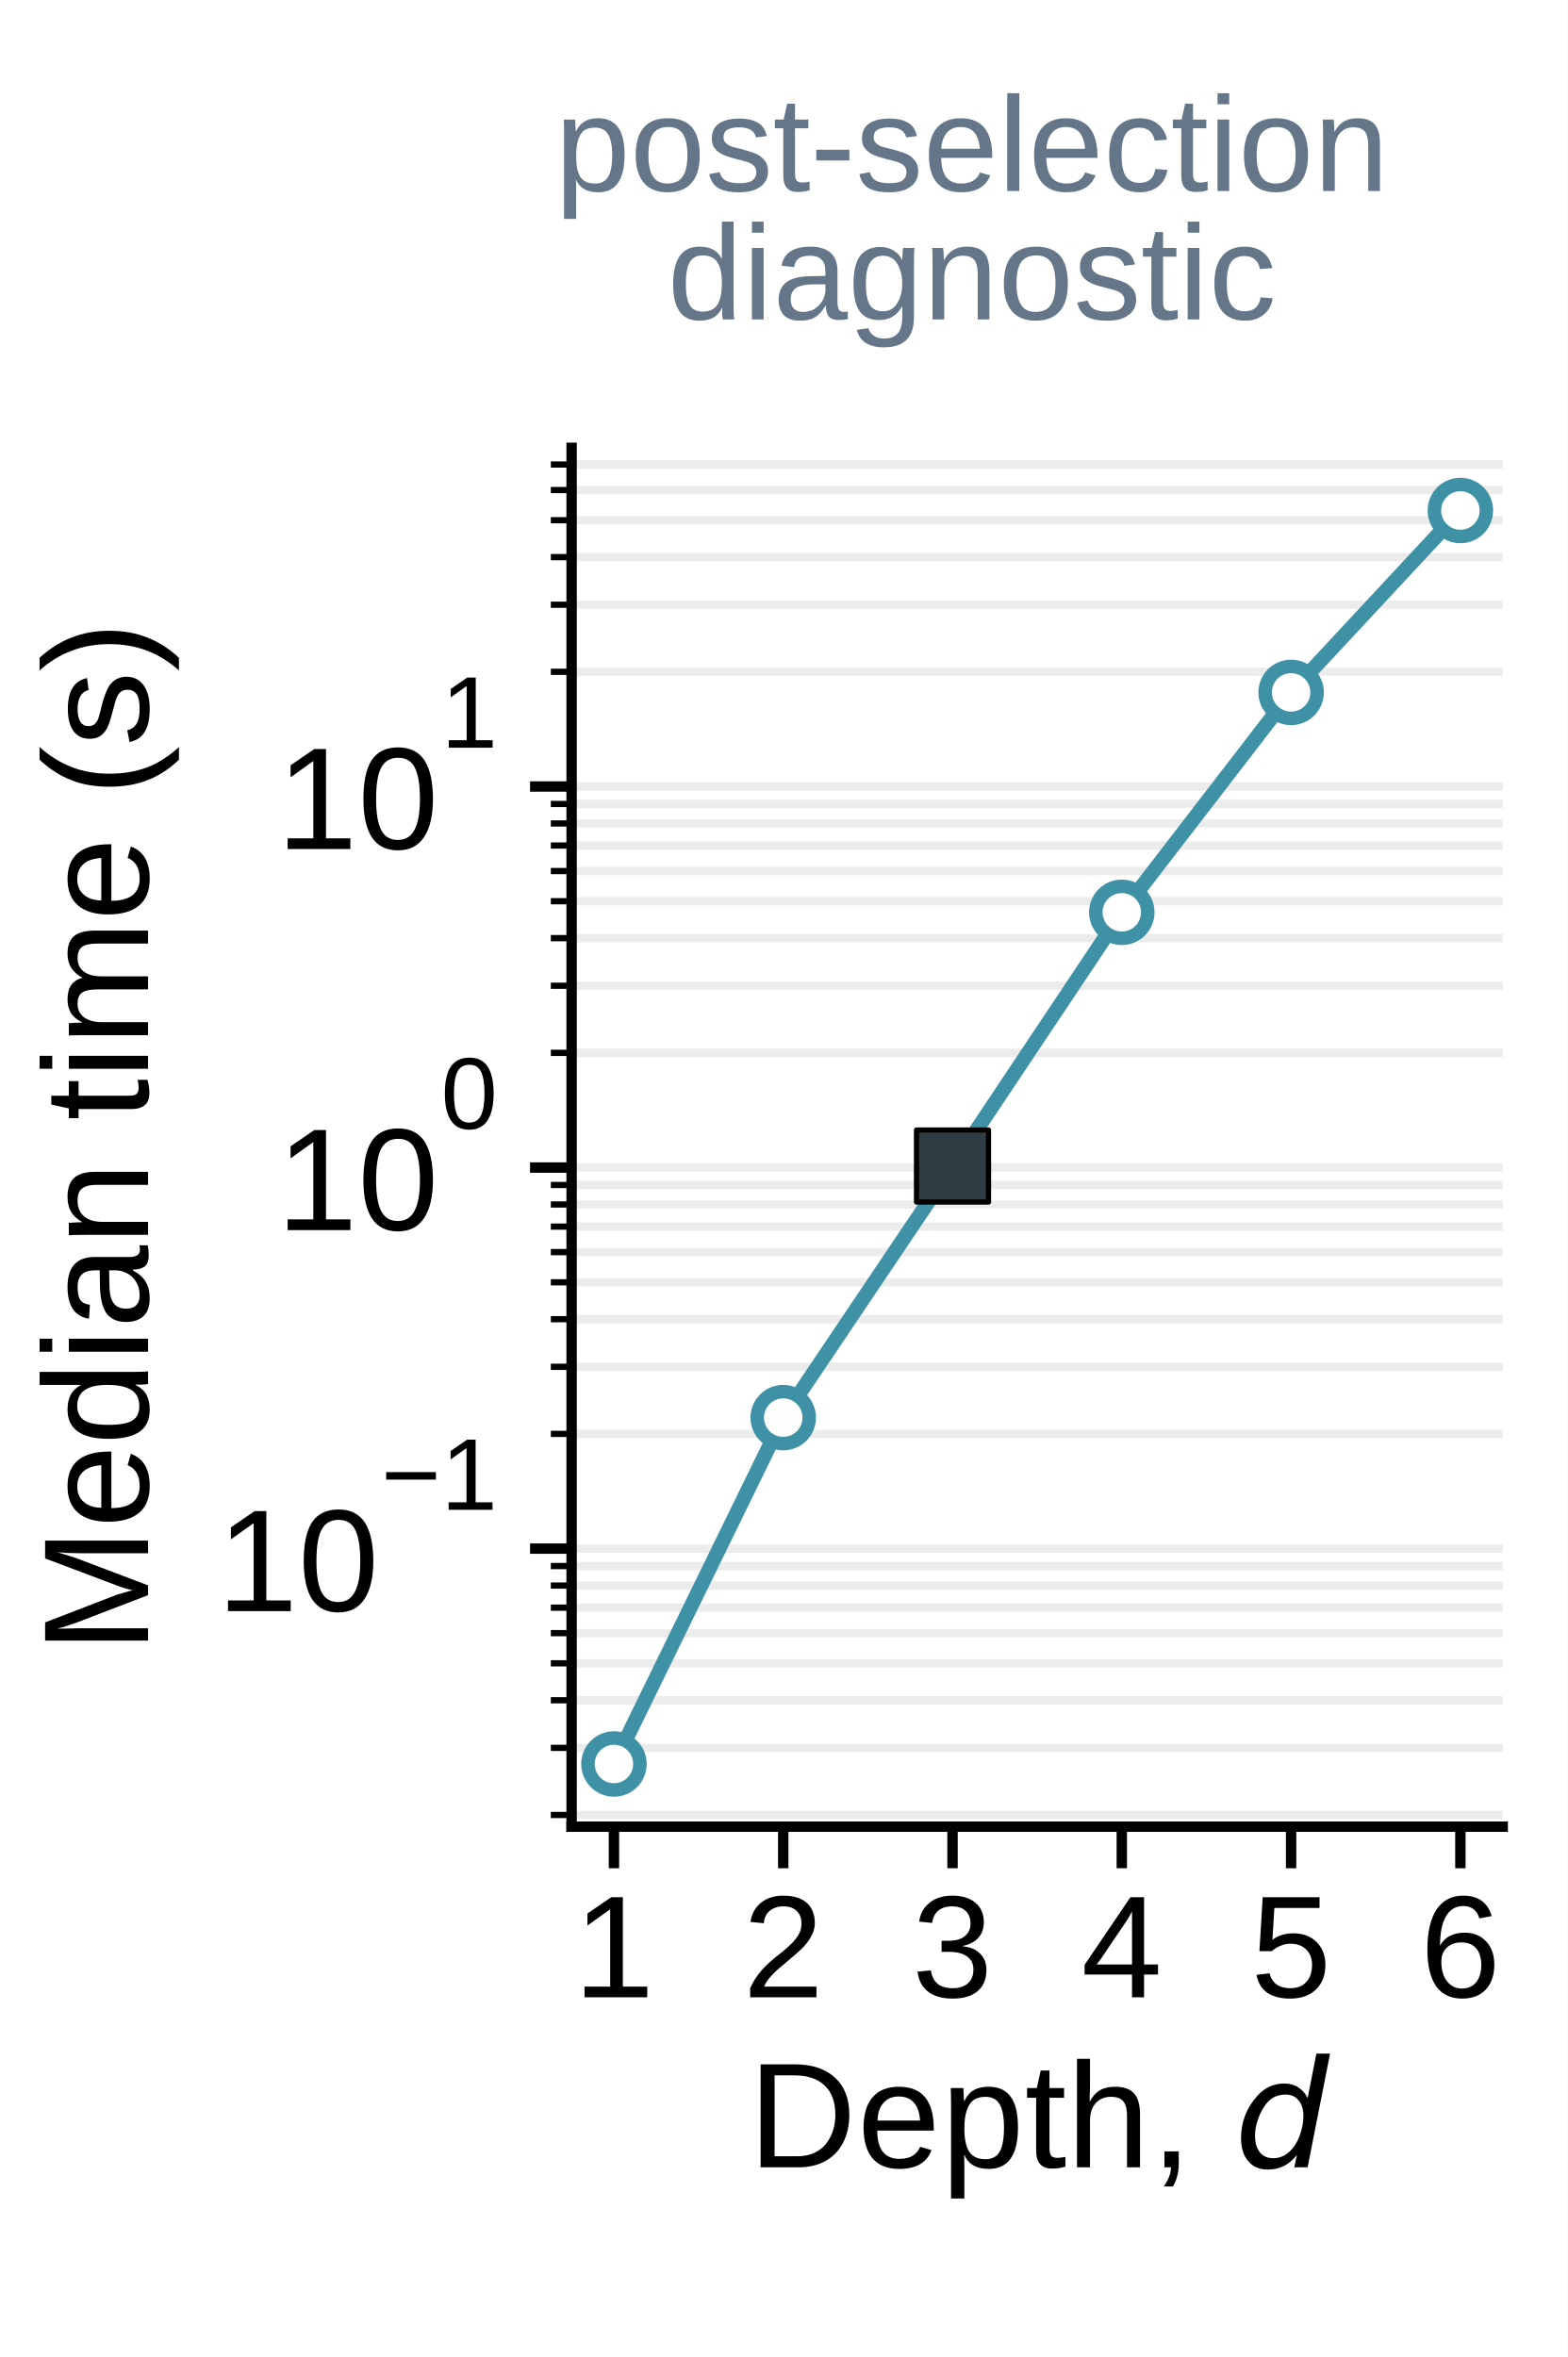
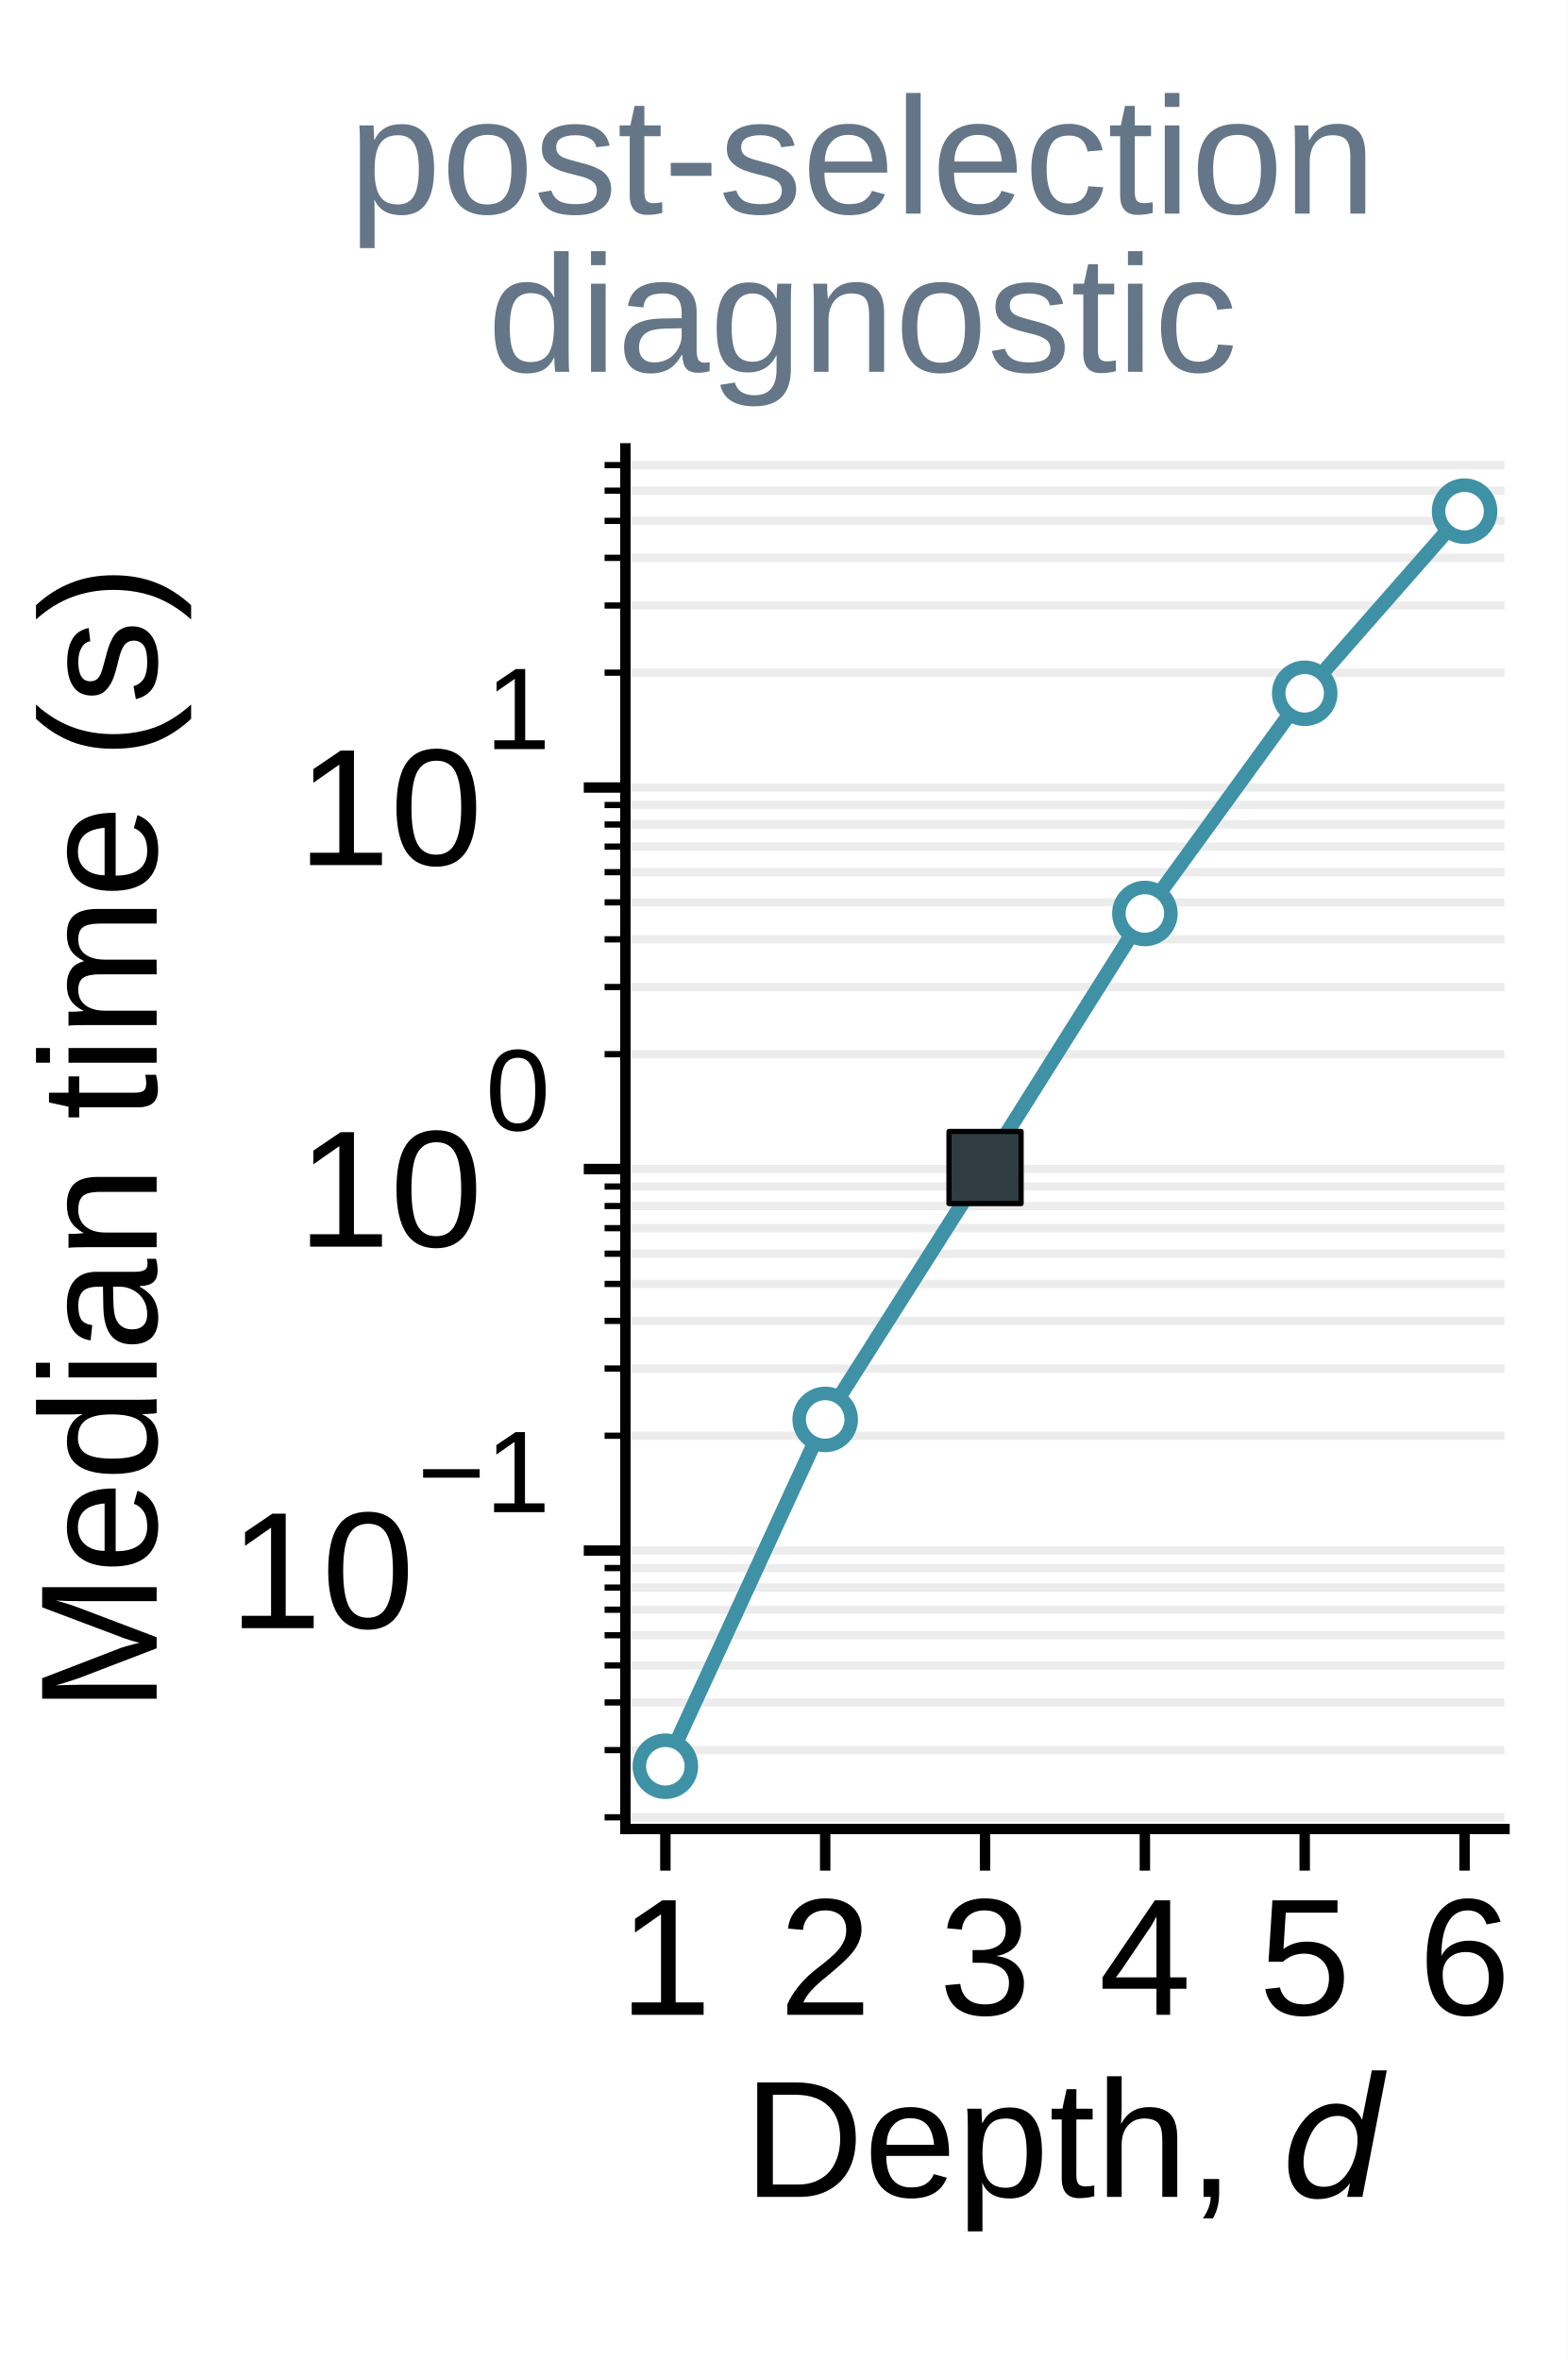
- <svg xmlns="http://www.w3.org/2000/svg" xmlns:xlink="http://www.w3.org/1999/xlink" width="75.402pt" height="113.386pt" viewBox="0 0 75.402 113.386" version="1.1">
+ <svg xmlns="http://www.w3.org/2000/svg" xmlns:xlink="http://www.w3.org/1999/xlink" width="75.318pt" height="113.386pt" viewBox="0 0 75.318 113.386" version="1.1">
  <defs>
    <style type="text/css">*{stroke-linejoin: round; stroke-linecap: butt}</style>
  </defs>
  <g id="figure_1">
    <g id="patch_1">
-       <path d="M 0 113.386  L 75.402 113.386  L 75.402 0  L 0 0  z " style="fill: #ffffff" />
+       <path d="M 0 113.386  L 75.318 113.386  L 75.318 0  L 0 0  z " style="fill: #ffffff" />
    </g>
    <g id="axes_1">
      <g id="patch_2">
-         <path d="M 27.496 87.874  L 72.283 87.874  L 72.283 21.543  L 27.496 21.543  z " style="fill: #ffffff" />
+         <path d="M 30.047 87.874  L 72.283 87.874  L 72.283 21.543  L 30.047 21.543  z " style="fill: #ffffff" />
      </g>
      <g id="matplotlib.axis_1">
        <g id="xtick_1">
          <g id="line2d_1">
            <defs>
              <path id="mfbc638d4b9" d="M 0 0  L 0 2  " style="stroke: #000000; stroke-width: 0.5" />
            </defs>
            <g>
-               <use xlink:href="#mfbc638d4b9" x="29.532" y="87.874" style="stroke: #000000; stroke-width: 0.5" />
+               <use xlink:href="#mfbc638d4b9" x="31.967" y="87.874" style="stroke: #000000; stroke-width: 0.5" />
            </g>
          </g>
          <g id="text_1">
-             <text style="font-size: 7px; font-family: 'Arial', 'Helvetica', 'DejaVu Sans', sans-serif; text-anchor: middle" x="29.532" y="96.084" transform="rotate(-0 29.53185 96.08448)">1</text>
+             <text style="font: 8px 'Arial', 'Helvetica', 'DejaVu Sans', sans-serif; text-anchor: middle" x="31.967" y="96.8" transform="rotate(-0 31.96707 96.80027)">1</text>
          </g>
        </g>
        <g id="xtick_2">
          <g id="line2d_2">
            <g>
-               <use xlink:href="#mfbc638d4b9" x="37.675" y="87.874" style="stroke: #000000; stroke-width: 0.5" />
+               <use xlink:href="#mfbc638d4b9" x="39.646" y="87.874" style="stroke: #000000; stroke-width: 0.5" />
            </g>
          </g>
          <g id="text_2">
-             <text style="font-size: 7px; font-family: 'Arial', 'Helvetica', 'DejaVu Sans', sans-serif; text-anchor: middle" x="37.675" y="96.084" transform="rotate(-0 37.67502 96.08448)">2</text>
+             <text style="font: 8px 'Arial', 'Helvetica', 'DejaVu Sans', sans-serif; text-anchor: middle" x="39.646" y="96.8" transform="rotate(-0 39.64639 96.80027)">2</text>
          </g>
        </g>
        <g id="xtick_3">
          <g id="line2d_3">
            <g>
-               <use xlink:href="#mfbc638d4b9" x="45.818" y="87.874" style="stroke: #000000; stroke-width: 0.5" />
+               <use xlink:href="#mfbc638d4b9" x="47.326" y="87.874" style="stroke: #000000; stroke-width: 0.5" />
            </g>
          </g>
          <g id="text_3">
-             <text style="font-size: 7px; font-family: 'Arial', 'Helvetica', 'DejaVu Sans', sans-serif; text-anchor: middle" x="45.818" y="96.084" transform="rotate(-0 45.81818 96.08448)">3</text>
+             <text style="font: 8px 'Arial', 'Helvetica', 'DejaVu Sans', sans-serif; text-anchor: middle" x="47.326" y="96.8" transform="rotate(-0 47.3257 96.80027)">3</text>
          </g>
        </g>
        <g id="xtick_4">
          <g id="line2d_4">
            <g>
-               <use xlink:href="#mfbc638d4b9" x="53.961" y="87.874" style="stroke: #000000; stroke-width: 0.5" />
+               <use xlink:href="#mfbc638d4b9" x="55.005" y="87.874" style="stroke: #000000; stroke-width: 0.5" />
            </g>
          </g>
          <g id="text_4">
-             <text style="font-size: 7px; font-family: 'Arial', 'Helvetica', 'DejaVu Sans', sans-serif; text-anchor: middle" x="53.961" y="96.084" transform="rotate(-0 53.96135 96.08448)">4</text>
+             <text style="font: 8px 'Arial', 'Helvetica', 'DejaVu Sans', sans-serif; text-anchor: middle" x="55.005" y="96.8" transform="rotate(-0 55.00501 96.80027)">4</text>
          </g>
        </g>
        <g id="xtick_5">
          <g id="line2d_5">
            <g>
-               <use xlink:href="#mfbc638d4b9" x="62.105" y="87.874" style="stroke: #000000; stroke-width: 0.5" />
+               <use xlink:href="#mfbc638d4b9" x="62.684" y="87.874" style="stroke: #000000; stroke-width: 0.5" />
            </g>
          </g>
          <g id="text_5">
-             <text style="font-size: 7px; font-family: 'Arial', 'Helvetica', 'DejaVu Sans', sans-serif; text-anchor: middle" x="62.105" y="96.084" transform="rotate(-0 62.10451 96.08448)">5</text>
+             <text style="font: 8px 'Arial', 'Helvetica', 'DejaVu Sans', sans-serif; text-anchor: middle" x="62.684" y="96.8" transform="rotate(-0 62.68432 96.80027)">5</text>
          </g>
        </g>
        <g id="xtick_6">
          <g id="line2d_6">
            <g>
-               <use xlink:href="#mfbc638d4b9" x="70.248" y="87.874" style="stroke: #000000; stroke-width: 0.5" />
+               <use xlink:href="#mfbc638d4b9" x="70.364" y="87.874" style="stroke: #000000; stroke-width: 0.5" />
            </g>
          </g>
          <g id="text_6">
-             <text style="font-size: 7px; font-family: 'Arial', 'Helvetica', 'DejaVu Sans', sans-serif; text-anchor: middle" x="70.248" y="96.084" transform="rotate(-0 70.24767 96.08448)">6</text>
+             <text style="font: 8px 'Arial', 'Helvetica', 'DejaVu Sans', sans-serif; text-anchor: middle" x="70.364" y="96.8" transform="rotate(-0 70.36364 96.80027)">6</text>
          </g>
        </g>
        <g id="text_7">
-           <g transform="translate(35.99376 104.9477)">
+           <g transform="translate(35.72535 106.4703)">
            <text>
-               <tspan x="0" y="-0.688" style="font-size: 7.2px; font-family: 'Arial'">D</tspan>
-               <tspan x="5.236" y="-0.688" style="font-size: 7.2px; font-family: 'Arial'">e</tspan>
-               <tspan x="9.268" y="-0.688" style="font-size: 7.2px; font-family: 'Arial'">p</tspan>
-               <tspan x="13.3" y="-0.688" style="font-size: 7.2px; font-family: 'Arial'">t</tspan>
-               <tspan x="15.314" y="-0.688" style="font-size: 7.2px; font-family: 'Arial'">h</tspan>
-               <tspan x="19.346" y="-0.688" style="font-size: 7.2px; font-family: 'Arial'">,</tspan>
-               <tspan x="21.361" y="-0.688" style="font-size: 7.2px; font-family: 'Arial'"> </tspan>
-               <tspan x="23.375" y="-0.688" style="font-style: oblique; font-size: 7.2px; font-family: 'DejaVu Sans'">d</tspan>
+               <tspan style="font: 8px 'Arial'" x="0 5.777 10.227 14.676 16.898 21.348 23.57" y="-0.922">Depth, </tspan>
+               <tspan style="font: oblique 8px 'DejaVu Sans'" x="25.793" y="-0.922">d</tspan>
            </text>
          </g>
        </g>
      </g>
      <g id="matplotlib.axis_2">
        <g id="ytick_1">
          <g id="line2d_7">
-             <path d="M 27.496 74.498  L 72.283 74.498  " clip-path="url(#p27d82f4252)" style="fill: none; stroke: #ececec; stroke-width: 0.4; stroke-linecap: square" />
+             <path d="M 30.047 74.498  L 72.283 74.498  " clip-path="url(#p591b68fa3c)" style="fill: none; stroke: #ececec; stroke-width: 0.4; stroke-linecap: square" />
          </g>
          <g id="line2d_8">
            <defs>
              <path id="ma1b8d03aa2" d="M 0 0  L -2 0  " style="stroke: #000000; stroke-width: 0.5" />
            </defs>
            <g>
-               <use xlink:href="#ma1b8d03aa2" x="27.496" y="74.498" style="stroke: #000000; stroke-width: 0.5" />
+               <use xlink:href="#ma1b8d03aa2" x="30.047" y="74.498" style="stroke: #000000; stroke-width: 0.5" />
            </g>
          </g>
          <g id="text_8">
-             <g transform="translate(10.43606 78.10747)">
+             <g transform="translate(11.00724 78.6231)">
              <text>
-                 <tspan x="0" y="-0.6" style="font-size: 7px; font-family: 'Arial'">1</tspan>
-                 <tspan x="3.893" y="-0.6" style="font-size: 7px; font-family: 'Arial'">0</tspan>
-                 <tspan x="7.908" y="-5.478" style="font-size: 4.9px; font-family: 'Arial'">−</tspan>
-                 <tspan x="10.77" y="-5.478" style="font-size: 4.9px; font-family: 'Arial'">1</tspan>
+                 <tspan style="font: 8px 'Arial'" x="0 4.449" y="-0.399">10</tspan>
+                 <tspan style="font: 5.6px 'Arial'" x="9.038 12.308" y="-5.975">−1</tspan>
              </text>
            </g>
          </g>
        </g>
        <g id="ytick_2">
          <g id="line2d_9">
-             <path d="M 27.496 56.167  L 72.283 56.167  " clip-path="url(#p27d82f4252)" style="fill: none; stroke: #ececec; stroke-width: 0.4; stroke-linecap: square" />
+             <path d="M 30.047 56.167  L 72.283 56.167  " clip-path="url(#p591b68fa3c)" style="fill: none; stroke: #ececec; stroke-width: 0.4; stroke-linecap: square" />
          </g>
          <g id="line2d_10">
            <g>
-               <use xlink:href="#ma1b8d03aa2" x="27.496" y="56.167" style="stroke: #000000; stroke-width: 0.5" />
+               <use xlink:href="#ma1b8d03aa2" x="30.047" y="56.167" style="stroke: #000000; stroke-width: 0.5" />
            </g>
          </g>
          <g id="text_9">
-             <g transform="translate(13.30606 59.77682)">
+             <g transform="translate(14.28724 60.29244)">
              <text>
-                 <tspan x="0" y="-0.6" style="font-size: 7px; font-family: 'Arial'">1</tspan>
-                 <tspan x="3.893" y="-0.6" style="font-size: 7px; font-family: 'Arial'">0</tspan>
-                 <tspan x="7.908" y="-5.478" style="font-size: 4.9px; font-family: 'Arial'">0</tspan>
+                 <tspan style="font: 8px 'Arial'" x="0 4.449" y="-0.399">10</tspan>
+                 <tspan style="font: 5.6px 'Arial'" x="9.038" y="-5.975">0</tspan>
              </text>
            </g>
          </g>
        </g>
        <g id="ytick_3">
          <g id="line2d_11">
-             <path d="M 27.496 37.837  L 72.283 37.837  " clip-path="url(#p27d82f4252)" style="fill: none; stroke: #ececec; stroke-width: 0.4; stroke-linecap: square" />
+             <path d="M 30.047 37.837  L 72.283 37.837  " clip-path="url(#p591b68fa3c)" style="fill: none; stroke: #ececec; stroke-width: 0.4; stroke-linecap: square" />
          </g>
          <g id="line2d_12">
            <g>
-               <use xlink:href="#ma1b8d03aa2" x="27.496" y="37.837" style="stroke: #000000; stroke-width: 0.5" />
+               <use xlink:href="#ma1b8d03aa2" x="30.047" y="37.837" style="stroke: #000000; stroke-width: 0.5" />
            </g>
          </g>
          <g id="text_10">
-             <g transform="translate(13.30606 41.44616)">
+             <g transform="translate(14.28724 41.96179)">
              <text>
-                 <tspan x="0" y="-0.6" style="font-size: 7px; font-family: 'Arial'">1</tspan>
-                 <tspan x="3.893" y="-0.6" style="font-size: 7px; font-family: 'Arial'">0</tspan>
-                 <tspan x="7.908" y="-5.478" style="font-size: 4.9px; font-family: 'Arial'">1</tspan>
+                 <tspan style="font: 8px 'Arial'" x="0 4.449" y="-0.399">10</tspan>
+                 <tspan style="font: 5.6px 'Arial'" x="9.038" y="-5.975">1</tspan>
              </text>
            </g>
          </g>
        </g>
        <g id="ytick_4">
          <g id="line2d_13">
-             <path d="M 27.496 87.311  L 72.283 87.311  " clip-path="url(#p27d82f4252)" style="fill: none; stroke: #ececec; stroke-width: 0.4; stroke-linecap: square" />
+             <path d="M 30.047 87.311  L 72.283 87.311  " clip-path="url(#p591b68fa3c)" style="fill: none; stroke: #ececec; stroke-width: 0.4; stroke-linecap: square" />
          </g>
          <g id="line2d_14">
            <defs>
              <path id="m35aa718a89" d="M 0 0  L -1 0  " style="stroke: #000000; stroke-width: 0.3" />
            </defs>
            <g>
-               <use xlink:href="#m35aa718a89" x="27.496" y="87.311" style="stroke: #000000; stroke-width: 0.3" />
+               <use xlink:href="#m35aa718a89" x="30.047" y="87.311" style="stroke: #000000; stroke-width: 0.3" />
            </g>
          </g>
        </g>
        <g id="ytick_5">
          <g id="line2d_15">
-             <path d="M 27.496 84.083  L 72.283 84.083  " clip-path="url(#p27d82f4252)" style="fill: none; stroke: #ececec; stroke-width: 0.4; stroke-linecap: square" />
+             <path d="M 30.047 84.083  L 72.283 84.083  " clip-path="url(#p591b68fa3c)" style="fill: none; stroke: #ececec; stroke-width: 0.4; stroke-linecap: square" />
          </g>
          <g id="line2d_16">
            <g>
-               <use xlink:href="#m35aa718a89" x="27.496" y="84.083" style="stroke: #000000; stroke-width: 0.3" />
+               <use xlink:href="#m35aa718a89" x="30.047" y="84.083" style="stroke: #000000; stroke-width: 0.3" />
            </g>
          </g>
        </g>
        <g id="ytick_6">
          <g id="line2d_17">
-             <path d="M 27.496 81.793  L 72.283 81.793  " clip-path="url(#p27d82f4252)" style="fill: none; stroke: #ececec; stroke-width: 0.4; stroke-linecap: square" />
+             <path d="M 30.047 81.793  L 72.283 81.793  " clip-path="url(#p591b68fa3c)" style="fill: none; stroke: #ececec; stroke-width: 0.4; stroke-linecap: square" />
          </g>
          <g id="line2d_18">
            <g>
-               <use xlink:href="#m35aa718a89" x="27.496" y="81.793" style="stroke: #000000; stroke-width: 0.3" />
+               <use xlink:href="#m35aa718a89" x="30.047" y="81.793" style="stroke: #000000; stroke-width: 0.3" />
            </g>
          </g>
        </g>
        <g id="ytick_7">
          <g id="line2d_19">
-             <path d="M 27.496 80.016  L 72.283 80.016  " clip-path="url(#p27d82f4252)" style="fill: none; stroke: #ececec; stroke-width: 0.4; stroke-linecap: square" />
+             <path d="M 30.047 80.016  L 72.283 80.016  " clip-path="url(#p591b68fa3c)" style="fill: none; stroke: #ececec; stroke-width: 0.4; stroke-linecap: square" />
          </g>
          <g id="line2d_20">
            <g>
-               <use xlink:href="#m35aa718a89" x="27.496" y="80.016" style="stroke: #000000; stroke-width: 0.3" />
+               <use xlink:href="#m35aa718a89" x="30.047" y="80.016" style="stroke: #000000; stroke-width: 0.3" />
            </g>
          </g>
        </g>
        <g id="ytick_8">
          <g id="line2d_21">
-             <path d="M 27.496 78.565  L 72.283 78.565  " clip-path="url(#p27d82f4252)" style="fill: none; stroke: #ececec; stroke-width: 0.4; stroke-linecap: square" />
+             <path d="M 30.047 78.565  L 72.283 78.565  " clip-path="url(#p591b68fa3c)" style="fill: none; stroke: #ececec; stroke-width: 0.4; stroke-linecap: square" />
          </g>
          <g id="line2d_22">
            <g>
-               <use xlink:href="#m35aa718a89" x="27.496" y="78.565" style="stroke: #000000; stroke-width: 0.3" />
+               <use xlink:href="#m35aa718a89" x="30.047" y="78.565" style="stroke: #000000; stroke-width: 0.3" />
            </g>
          </g>
        </g>
        <g id="ytick_9">
          <g id="line2d_23">
-             <path d="M 27.496 77.338  L 72.283 77.338  " clip-path="url(#p27d82f4252)" style="fill: none; stroke: #ececec; stroke-width: 0.4; stroke-linecap: square" />
+             <path d="M 30.047 77.338  L 72.283 77.338  " clip-path="url(#p591b68fa3c)" style="fill: none; stroke: #ececec; stroke-width: 0.4; stroke-linecap: square" />
          </g>
          <g id="line2d_24">
            <g>
-               <use xlink:href="#m35aa718a89" x="27.496" y="77.338" style="stroke: #000000; stroke-width: 0.3" />
+               <use xlink:href="#m35aa718a89" x="30.047" y="77.338" style="stroke: #000000; stroke-width: 0.3" />
            </g>
          </g>
        </g>
        <g id="ytick_10">
          <g id="line2d_25">
-             <path d="M 27.496 76.275  L 72.283 76.275  " clip-path="url(#p27d82f4252)" style="fill: none; stroke: #ececec; stroke-width: 0.4; stroke-linecap: square" />
+             <path d="M 30.047 76.275  L 72.283 76.275  " clip-path="url(#p591b68fa3c)" style="fill: none; stroke: #ececec; stroke-width: 0.4; stroke-linecap: square" />
          </g>
          <g id="line2d_26">
            <g>
-               <use xlink:href="#m35aa718a89" x="27.496" y="76.275" style="stroke: #000000; stroke-width: 0.3" />
+               <use xlink:href="#m35aa718a89" x="30.047" y="76.275" style="stroke: #000000; stroke-width: 0.3" />
            </g>
          </g>
        </g>
        <g id="ytick_11">
          <g id="line2d_27">
-             <path d="M 27.496 75.337  L 72.283 75.337  " clip-path="url(#p27d82f4252)" style="fill: none; stroke: #ececec; stroke-width: 0.4; stroke-linecap: square" />
+             <path d="M 30.047 75.337  L 72.283 75.337  " clip-path="url(#p591b68fa3c)" style="fill: none; stroke: #ececec; stroke-width: 0.4; stroke-linecap: square" />
          </g>
          <g id="line2d_28">
            <g>
-               <use xlink:href="#m35aa718a89" x="27.496" y="75.337" style="stroke: #000000; stroke-width: 0.3" />
+               <use xlink:href="#m35aa718a89" x="30.047" y="75.337" style="stroke: #000000; stroke-width: 0.3" />
            </g>
          </g>
        </g>
        <g id="ytick_12">
          <g id="line2d_29">
-             <path d="M 27.496 68.98  L 72.283 68.98  " clip-path="url(#p27d82f4252)" style="fill: none; stroke: #ececec; stroke-width: 0.4; stroke-linecap: square" />
+             <path d="M 30.047 68.98  L 72.283 68.98  " clip-path="url(#p591b68fa3c)" style="fill: none; stroke: #ececec; stroke-width: 0.4; stroke-linecap: square" />
          </g>
          <g id="line2d_30">
            <g>
-               <use xlink:href="#m35aa718a89" x="27.496" y="68.98" style="stroke: #000000; stroke-width: 0.3" />
+               <use xlink:href="#m35aa718a89" x="30.047" y="68.98" style="stroke: #000000; stroke-width: 0.3" />
            </g>
          </g>
        </g>
        <g id="ytick_13">
          <g id="line2d_31">
-             <path d="M 27.496 65.752  L 72.283 65.752  " clip-path="url(#p27d82f4252)" style="fill: none; stroke: #ececec; stroke-width: 0.4; stroke-linecap: square" />
+             <path d="M 30.047 65.752  L 72.283 65.752  " clip-path="url(#p591b68fa3c)" style="fill: none; stroke: #ececec; stroke-width: 0.4; stroke-linecap: square" />
          </g>
          <g id="line2d_32">
            <g>
-               <use xlink:href="#m35aa718a89" x="27.496" y="65.752" style="stroke: #000000; stroke-width: 0.3" />
+               <use xlink:href="#m35aa718a89" x="30.047" y="65.752" style="stroke: #000000; stroke-width: 0.3" />
            </g>
          </g>
        </g>
        <g id="ytick_14">
          <g id="line2d_33">
-             <path d="M 27.496 63.462  L 72.283 63.462  " clip-path="url(#p27d82f4252)" style="fill: none; stroke: #ececec; stroke-width: 0.4; stroke-linecap: square" />
+             <path d="M 30.047 63.462  L 72.283 63.462  " clip-path="url(#p591b68fa3c)" style="fill: none; stroke: #ececec; stroke-width: 0.4; stroke-linecap: square" />
          </g>
          <g id="line2d_34">
            <g>
-               <use xlink:href="#m35aa718a89" x="27.496" y="63.462" style="stroke: #000000; stroke-width: 0.3" />
+               <use xlink:href="#m35aa718a89" x="30.047" y="63.462" style="stroke: #000000; stroke-width: 0.3" />
            </g>
          </g>
        </g>
        <g id="ytick_15">
          <g id="line2d_35">
-             <path d="M 27.496 61.686  L 72.283 61.686  " clip-path="url(#p27d82f4252)" style="fill: none; stroke: #ececec; stroke-width: 0.4; stroke-linecap: square" />
+             <path d="M 30.047 61.686  L 72.283 61.686  " clip-path="url(#p591b68fa3c)" style="fill: none; stroke: #ececec; stroke-width: 0.4; stroke-linecap: square" />
          </g>
          <g id="line2d_36">
            <g>
-               <use xlink:href="#m35aa718a89" x="27.496" y="61.686" style="stroke: #000000; stroke-width: 0.3" />
+               <use xlink:href="#m35aa718a89" x="30.047" y="61.686" style="stroke: #000000; stroke-width: 0.3" />
            </g>
          </g>
        </g>
        <g id="ytick_16">
          <g id="line2d_37">
-             <path d="M 27.496 60.234  L 72.283 60.234  " clip-path="url(#p27d82f4252)" style="fill: none; stroke: #ececec; stroke-width: 0.4; stroke-linecap: square" />
+             <path d="M 30.047 60.234  L 72.283 60.234  " clip-path="url(#p591b68fa3c)" style="fill: none; stroke: #ececec; stroke-width: 0.4; stroke-linecap: square" />
          </g>
          <g id="line2d_38">
            <g>
-               <use xlink:href="#m35aa718a89" x="27.496" y="60.234" style="stroke: #000000; stroke-width: 0.3" />
+               <use xlink:href="#m35aa718a89" x="30.047" y="60.234" style="stroke: #000000; stroke-width: 0.3" />
            </g>
          </g>
        </g>
        <g id="ytick_17">
          <g id="line2d_39">
-             <path d="M 27.496 59.007  L 72.283 59.007  " clip-path="url(#p27d82f4252)" style="fill: none; stroke: #ececec; stroke-width: 0.4; stroke-linecap: square" />
+             <path d="M 30.047 59.007  L 72.283 59.007  " clip-path="url(#p591b68fa3c)" style="fill: none; stroke: #ececec; stroke-width: 0.4; stroke-linecap: square" />
          </g>
          <g id="line2d_40">
            <g>
-               <use xlink:href="#m35aa718a89" x="27.496" y="59.007" style="stroke: #000000; stroke-width: 0.3" />
+               <use xlink:href="#m35aa718a89" x="30.047" y="59.007" style="stroke: #000000; stroke-width: 0.3" />
            </g>
          </g>
        </g>
        <g id="ytick_18">
          <g id="line2d_41">
-             <path d="M 27.496 57.944  L 72.283 57.944  " clip-path="url(#p27d82f4252)" style="fill: none; stroke: #ececec; stroke-width: 0.4; stroke-linecap: square" />
+             <path d="M 30.047 57.944  L 72.283 57.944  " clip-path="url(#p591b68fa3c)" style="fill: none; stroke: #ececec; stroke-width: 0.4; stroke-linecap: square" />
          </g>
          <g id="line2d_42">
            <g>
-               <use xlink:href="#m35aa718a89" x="27.496" y="57.944" style="stroke: #000000; stroke-width: 0.3" />
+               <use xlink:href="#m35aa718a89" x="30.047" y="57.944" style="stroke: #000000; stroke-width: 0.3" />
            </g>
          </g>
        </g>
        <g id="ytick_19">
          <g id="line2d_43">
-             <path d="M 27.496 57.006  L 72.283 57.006  " clip-path="url(#p27d82f4252)" style="fill: none; stroke: #ececec; stroke-width: 0.4; stroke-linecap: square" />
+             <path d="M 30.047 57.006  L 72.283 57.006  " clip-path="url(#p591b68fa3c)" style="fill: none; stroke: #ececec; stroke-width: 0.4; stroke-linecap: square" />
          </g>
          <g id="line2d_44">
            <g>
-               <use xlink:href="#m35aa718a89" x="27.496" y="57.006" style="stroke: #000000; stroke-width: 0.3" />
+               <use xlink:href="#m35aa718a89" x="30.047" y="57.006" style="stroke: #000000; stroke-width: 0.3" />
            </g>
          </g>
        </g>
        <g id="ytick_20">
          <g id="line2d_45">
-             <path d="M 27.496 50.649  L 72.283 50.649  " clip-path="url(#p27d82f4252)" style="fill: none; stroke: #ececec; stroke-width: 0.4; stroke-linecap: square" />
+             <path d="M 30.047 50.649  L 72.283 50.649  " clip-path="url(#p591b68fa3c)" style="fill: none; stroke: #ececec; stroke-width: 0.4; stroke-linecap: square" />
          </g>
          <g id="line2d_46">
            <g>
-               <use xlink:href="#m35aa718a89" x="27.496" y="50.649" style="stroke: #000000; stroke-width: 0.3" />
+               <use xlink:href="#m35aa718a89" x="30.047" y="50.649" style="stroke: #000000; stroke-width: 0.3" />
            </g>
          </g>
        </g>
        <g id="ytick_21">
          <g id="line2d_47">
-             <path d="M 27.496 47.421  L 72.283 47.421  " clip-path="url(#p27d82f4252)" style="fill: none; stroke: #ececec; stroke-width: 0.4; stroke-linecap: square" />
+             <path d="M 30.047 47.421  L 72.283 47.421  " clip-path="url(#p591b68fa3c)" style="fill: none; stroke: #ececec; stroke-width: 0.4; stroke-linecap: square" />
          </g>
          <g id="line2d_48">
            <g>
-               <use xlink:href="#m35aa718a89" x="27.496" y="47.421" style="stroke: #000000; stroke-width: 0.3" />
+               <use xlink:href="#m35aa718a89" x="30.047" y="47.421" style="stroke: #000000; stroke-width: 0.3" />
            </g>
          </g>
        </g>
        <g id="ytick_22">
          <g id="line2d_49">
-             <path d="M 27.496 45.131  L 72.283 45.131  " clip-path="url(#p27d82f4252)" style="fill: none; stroke: #ececec; stroke-width: 0.4; stroke-linecap: square" />
+             <path d="M 30.047 45.131  L 72.283 45.131  " clip-path="url(#p591b68fa3c)" style="fill: none; stroke: #ececec; stroke-width: 0.4; stroke-linecap: square" />
          </g>
          <g id="line2d_50">
            <g>
-               <use xlink:href="#m35aa718a89" x="27.496" y="45.131" style="stroke: #000000; stroke-width: 0.3" />
+               <use xlink:href="#m35aa718a89" x="30.047" y="45.131" style="stroke: #000000; stroke-width: 0.3" />
            </g>
          </g>
        </g>
        <g id="ytick_23">
          <g id="line2d_51">
-             <path d="M 27.496 43.355  L 72.283 43.355  " clip-path="url(#p27d82f4252)" style="fill: none; stroke: #ececec; stroke-width: 0.4; stroke-linecap: square" />
+             <path d="M 30.047 43.355  L 72.283 43.355  " clip-path="url(#p591b68fa3c)" style="fill: none; stroke: #ececec; stroke-width: 0.4; stroke-linecap: square" />
          </g>
          <g id="line2d_52">
            <g>
-               <use xlink:href="#m35aa718a89" x="27.496" y="43.355" style="stroke: #000000; stroke-width: 0.3" />
+               <use xlink:href="#m35aa718a89" x="30.047" y="43.355" style="stroke: #000000; stroke-width: 0.3" />
            </g>
          </g>
        </g>
        <g id="ytick_24">
          <g id="line2d_53">
-             <path d="M 27.496 41.903  L 72.283 41.903  " clip-path="url(#p27d82f4252)" style="fill: none; stroke: #ececec; stroke-width: 0.4; stroke-linecap: square" />
+             <path d="M 30.047 41.903  L 72.283 41.903  " clip-path="url(#p591b68fa3c)" style="fill: none; stroke: #ececec; stroke-width: 0.4; stroke-linecap: square" />
          </g>
          <g id="line2d_54">
            <g>
-               <use xlink:href="#m35aa718a89" x="27.496" y="41.903" style="stroke: #000000; stroke-width: 0.3" />
+               <use xlink:href="#m35aa718a89" x="30.047" y="41.903" style="stroke: #000000; stroke-width: 0.3" />
            </g>
          </g>
        </g>
        <g id="ytick_25">
          <g id="line2d_55">
-             <path d="M 27.496 40.676  L 72.283 40.676  " clip-path="url(#p27d82f4252)" style="fill: none; stroke: #ececec; stroke-width: 0.4; stroke-linecap: square" />
+             <path d="M 30.047 40.676  L 72.283 40.676  " clip-path="url(#p591b68fa3c)" style="fill: none; stroke: #ececec; stroke-width: 0.4; stroke-linecap: square" />
          </g>
          <g id="line2d_56">
            <g>
-               <use xlink:href="#m35aa718a89" x="27.496" y="40.676" style="stroke: #000000; stroke-width: 0.3" />
+               <use xlink:href="#m35aa718a89" x="30.047" y="40.676" style="stroke: #000000; stroke-width: 0.3" />
            </g>
          </g>
        </g>
        <g id="ytick_26">
          <g id="line2d_57">
-             <path d="M 27.496 39.613  L 72.283 39.613  " clip-path="url(#p27d82f4252)" style="fill: none; stroke: #ececec; stroke-width: 0.4; stroke-linecap: square" />
+             <path d="M 30.047 39.613  L 72.283 39.613  " clip-path="url(#p591b68fa3c)" style="fill: none; stroke: #ececec; stroke-width: 0.4; stroke-linecap: square" />
          </g>
          <g id="line2d_58">
            <g>
-               <use xlink:href="#m35aa718a89" x="27.496" y="39.613" style="stroke: #000000; stroke-width: 0.3" />
+               <use xlink:href="#m35aa718a89" x="30.047" y="39.613" style="stroke: #000000; stroke-width: 0.3" />
            </g>
          </g>
        </g>
        <g id="ytick_27">
          <g id="line2d_59">
-             <path d="M 27.496 38.676  L 72.283 38.676  " clip-path="url(#p27d82f4252)" style="fill: none; stroke: #ececec; stroke-width: 0.4; stroke-linecap: square" />
+             <path d="M 30.047 38.676  L 72.283 38.676  " clip-path="url(#p591b68fa3c)" style="fill: none; stroke: #ececec; stroke-width: 0.4; stroke-linecap: square" />
          </g>
          <g id="line2d_60">
            <g>
-               <use xlink:href="#m35aa718a89" x="27.496" y="38.676" style="stroke: #000000; stroke-width: 0.3" />
+               <use xlink:href="#m35aa718a89" x="30.047" y="38.676" style="stroke: #000000; stroke-width: 0.3" />
            </g>
          </g>
        </g>
        <g id="ytick_28">
          <g id="line2d_61">
-             <path d="M 27.496 32.319  L 72.283 32.319  " clip-path="url(#p27d82f4252)" style="fill: none; stroke: #ececec; stroke-width: 0.4; stroke-linecap: square" />
+             <path d="M 30.047 32.319  L 72.283 32.319  " clip-path="url(#p591b68fa3c)" style="fill: none; stroke: #ececec; stroke-width: 0.4; stroke-linecap: square" />
          </g>
          <g id="line2d_62">
            <g>
-               <use xlink:href="#m35aa718a89" x="27.496" y="32.319" style="stroke: #000000; stroke-width: 0.3" />
+               <use xlink:href="#m35aa718a89" x="30.047" y="32.319" style="stroke: #000000; stroke-width: 0.3" />
            </g>
          </g>
        </g>
        <g id="ytick_29">
          <g id="line2d_63">
-             <path d="M 27.496 29.091  L 72.283 29.091  " clip-path="url(#p27d82f4252)" style="fill: none; stroke: #ececec; stroke-width: 0.4; stroke-linecap: square" />
+             <path d="M 30.047 29.091  L 72.283 29.091  " clip-path="url(#p591b68fa3c)" style="fill: none; stroke: #ececec; stroke-width: 0.4; stroke-linecap: square" />
          </g>
          <g id="line2d_64">
            <g>
-               <use xlink:href="#m35aa718a89" x="27.496" y="29.091" style="stroke: #000000; stroke-width: 0.3" />
+               <use xlink:href="#m35aa718a89" x="30.047" y="29.091" style="stroke: #000000; stroke-width: 0.3" />
            </g>
          </g>
        </g>
        <g id="ytick_30">
          <g id="line2d_65">
-             <path d="M 27.496 26.801  L 72.283 26.801  " clip-path="url(#p27d82f4252)" style="fill: none; stroke: #ececec; stroke-width: 0.4; stroke-linecap: square" />
+             <path d="M 30.047 26.801  L 72.283 26.801  " clip-path="url(#p591b68fa3c)" style="fill: none; stroke: #ececec; stroke-width: 0.4; stroke-linecap: square" />
          </g>
          <g id="line2d_66">
            <g>
-               <use xlink:href="#m35aa718a89" x="27.496" y="26.801" style="stroke: #000000; stroke-width: 0.3" />
+               <use xlink:href="#m35aa718a89" x="30.047" y="26.801" style="stroke: #000000; stroke-width: 0.3" />
            </g>
          </g>
        </g>
        <g id="ytick_31">
          <g id="line2d_67">
-             <path d="M 27.496 25.024  L 72.283 25.024  " clip-path="url(#p27d82f4252)" style="fill: none; stroke: #ececec; stroke-width: 0.4; stroke-linecap: square" />
+             <path d="M 30.047 25.024  L 72.283 25.024  " clip-path="url(#p591b68fa3c)" style="fill: none; stroke: #ececec; stroke-width: 0.4; stroke-linecap: square" />
          </g>
          <g id="line2d_68">
            <g>
-               <use xlink:href="#m35aa718a89" x="27.496" y="25.024" style="stroke: #000000; stroke-width: 0.3" />
+               <use xlink:href="#m35aa718a89" x="30.047" y="25.024" style="stroke: #000000; stroke-width: 0.3" />
            </g>
          </g>
        </g>
        <g id="ytick_32">
          <g id="line2d_69">
-             <path d="M 27.496 23.573  L 72.283 23.573  " clip-path="url(#p27d82f4252)" style="fill: none; stroke: #ececec; stroke-width: 0.4; stroke-linecap: square" />
+             <path d="M 30.047 23.573  L 72.283 23.573  " clip-path="url(#p591b68fa3c)" style="fill: none; stroke: #ececec; stroke-width: 0.4; stroke-linecap: square" />
          </g>
          <g id="line2d_70">
            <g>
-               <use xlink:href="#m35aa718a89" x="27.496" y="23.573" style="stroke: #000000; stroke-width: 0.3" />
+               <use xlink:href="#m35aa718a89" x="30.047" y="23.573" style="stroke: #000000; stroke-width: 0.3" />
            </g>
          </g>
        </g>
        <g id="ytick_33">
          <g id="line2d_71">
-             <path d="M 27.496 22.346  L 72.283 22.346  " clip-path="url(#p27d82f4252)" style="fill: none; stroke: #ececec; stroke-width: 0.4; stroke-linecap: square" />
+             <path d="M 30.047 22.346  L 72.283 22.346  " clip-path="url(#p591b68fa3c)" style="fill: none; stroke: #ececec; stroke-width: 0.4; stroke-linecap: square" />
          </g>
          <g id="line2d_72">
            <g>
-               <use xlink:href="#m35aa718a89" x="27.496" y="22.346" style="stroke: #000000; stroke-width: 0.3" />
+               <use xlink:href="#m35aa718a89" x="30.047" y="22.346" style="stroke: #000000; stroke-width: 0.3" />
            </g>
          </g>
        </g>
        <g id="text_11">
-           <text style="font-size: 7.2px; font-family: 'Arial', 'Helvetica', 'DejaVu Sans', sans-serif; text-anchor: middle" x="7.121" y="54.709" transform="rotate(-90 7.120688 54.70866)">Median time (s)</text>
+           <text style="font: 8px 'Arial', 'Helvetica', 'DejaVu Sans', sans-serif; text-anchor: middle" x="7.523" y="54.709" transform="rotate(-90 7.523494 54.70866)">Median time (s)</text>
        </g>
      </g>
      <g id="line2d_73">
-         <path d="M 29.532 84.859  L 37.675 68.196  L 45.818 56.093  L 53.961 43.888  L 62.105 33.309  L 70.248 24.558  " clip-path="url(#p27d82f4252)" style="fill: none; stroke: #3f91a6; stroke-width: 0.7; stroke-linecap: square" />
+         <path d="M 31.967 84.859  L 39.646 68.196  L 47.326 56.093  L 55.005 43.888  L 62.684 33.309  L 70.364 24.558  " clip-path="url(#p591b68fa3c)" style="fill: none; stroke: #3f91a6; stroke-width: 0.7; stroke-linecap: square" />
        <defs>
          <path id="m9c43944dd9" d="M 0 1.25  C 0.332 1.25 0.649 1.118 0.884 0.884  C 1.118 0.649 1.25 0.332 1.25 0  C 1.25 -0.332 1.118 -0.649 0.884 -0.884  C 0.649 -1.118 0.332 -1.25 0 -1.25  C -0.332 -1.25 -0.649 -1.118 -0.884 -0.884  C -1.118 -0.649 -1.25 -0.332 -1.25 0  C -1.25 0.332 -1.118 0.649 -0.884 0.884  C -0.649 1.118 -0.332 1.25 0 1.25  z " style="stroke: #3f91a6; stroke-width: 0.65" />
        </defs>
-         <g clip-path="url(#p27d82f4252)">
-           <use xlink:href="#m9c43944dd9" x="29.532" y="84.859" style="fill: #ffffff; stroke: #3f91a6; stroke-width: 0.65" />
-           <use xlink:href="#m9c43944dd9" x="37.675" y="68.196" style="fill: #ffffff; stroke: #3f91a6; stroke-width: 0.65" />
-           <use xlink:href="#m9c43944dd9" x="45.818" y="56.093" style="fill: #ffffff; stroke: #3f91a6; stroke-width: 0.65" />
-           <use xlink:href="#m9c43944dd9" x="53.961" y="43.888" style="fill: #ffffff; stroke: #3f91a6; stroke-width: 0.65" />
-           <use xlink:href="#m9c43944dd9" x="62.105" y="33.309" style="fill: #ffffff; stroke: #3f91a6; stroke-width: 0.65" />
-           <use xlink:href="#m9c43944dd9" x="70.248" y="24.558" style="fill: #ffffff; stroke: #3f91a6; stroke-width: 0.65" />
+         <g clip-path="url(#p591b68fa3c)">
+           <use xlink:href="#m9c43944dd9" x="31.967" y="84.859" style="fill: #ffffff; stroke: #3f91a6; stroke-width: 0.65" />
+           <use xlink:href="#m9c43944dd9" x="39.646" y="68.196" style="fill: #ffffff; stroke: #3f91a6; stroke-width: 0.65" />
+           <use xlink:href="#m9c43944dd9" x="47.326" y="56.093" style="fill: #ffffff; stroke: #3f91a6; stroke-width: 0.65" />
+           <use xlink:href="#m9c43944dd9" x="55.005" y="43.888" style="fill: #ffffff; stroke: #3f91a6; stroke-width: 0.65" />
+           <use xlink:href="#m9c43944dd9" x="62.684" y="33.309" style="fill: #ffffff; stroke: #3f91a6; stroke-width: 0.65" />
+           <use xlink:href="#m9c43944dd9" x="70.364" y="24.558" style="fill: #ffffff; stroke: #3f91a6; stroke-width: 0.65" />
        </g>
      </g>
      <g id="patch_3">
-         <path d="M 27.496 87.874  L 27.496 21.543  " style="fill: none; stroke: #000000; stroke-width: 0.5; stroke-linejoin: miter; stroke-linecap: square" />
+         <path d="M 30.047 87.874  L 30.047 21.543  " style="fill: none; stroke: #000000; stroke-width: 0.5; stroke-linejoin: miter; stroke-linecap: square" />
      </g>
      <g id="patch_4">
-         <path d="M 27.496 87.874  L 72.283 87.874  " style="fill: none; stroke: #000000; stroke-width: 0.5; stroke-linejoin: miter; stroke-linecap: square" />
+         <path d="M 30.047 87.874  L 72.283 87.874  " style="fill: none; stroke: #000000; stroke-width: 0.5; stroke-linejoin: miter; stroke-linecap: square" />
      </g>
      <g id="PathCollection_1">
        <defs>
          <path id="mb0e1438e62" d="M -1.732 1.732  L 1.732 1.732  L 1.732 -1.732  L -1.732 -1.732  z " style="stroke: #000000; stroke-width: 0.25" />
        </defs>
-         <g clip-path="url(#p27d82f4252)">
-           <use xlink:href="#mb0e1438e62" x="45.818" y="56.093" style="fill: #303e44; stroke: #000000; stroke-width: 0.25" />
+         <g clip-path="url(#p591b68fa3c)">
+           <use xlink:href="#mb0e1438e62" x="47.326" y="56.093" style="fill: #303e44; stroke: #000000; stroke-width: 0.25" />
        </g>
      </g>
    </g>
    <g id="text_12">
-       <text style="font-size: 6.5px; font-family: 'Arial', 'Helvetica', 'DejaVu Sans', sans-serif; fill: #647687" transform="translate(26.698 9.188011)">post-selection</text>
-       <text style="font-size: 6.5px; font-family: 'Arial', 'Helvetica', 'DejaVu Sans', sans-serif; fill: #647687" transform="translate(32.11534 15.36509)">diagnostic</text>
+       <text style="fill: #647687; font: 8px 'Arial', 'Helvetica', 'DejaVu Sans', sans-serif" transform="translate(16.74653 10.26168)">post-selection</text>
+       <text style="fill: #647687; font: 8px 'Arial', 'Helvetica', 'DejaVu Sans', sans-serif" transform="translate(23.41403 17.86425)">diagnostic</text>
    </g>
  </g>
  <defs>
-     <clipPath id="p27d82f4252">
-       <rect x="27.496" y="21.543" width="44.787" height="66.331" />
+     <clipPath id="p591b68fa3c">
+       <rect x="30.047" y="21.543" width="42.236" height="66.331" />
    </clipPath>
  </defs>
</svg>
